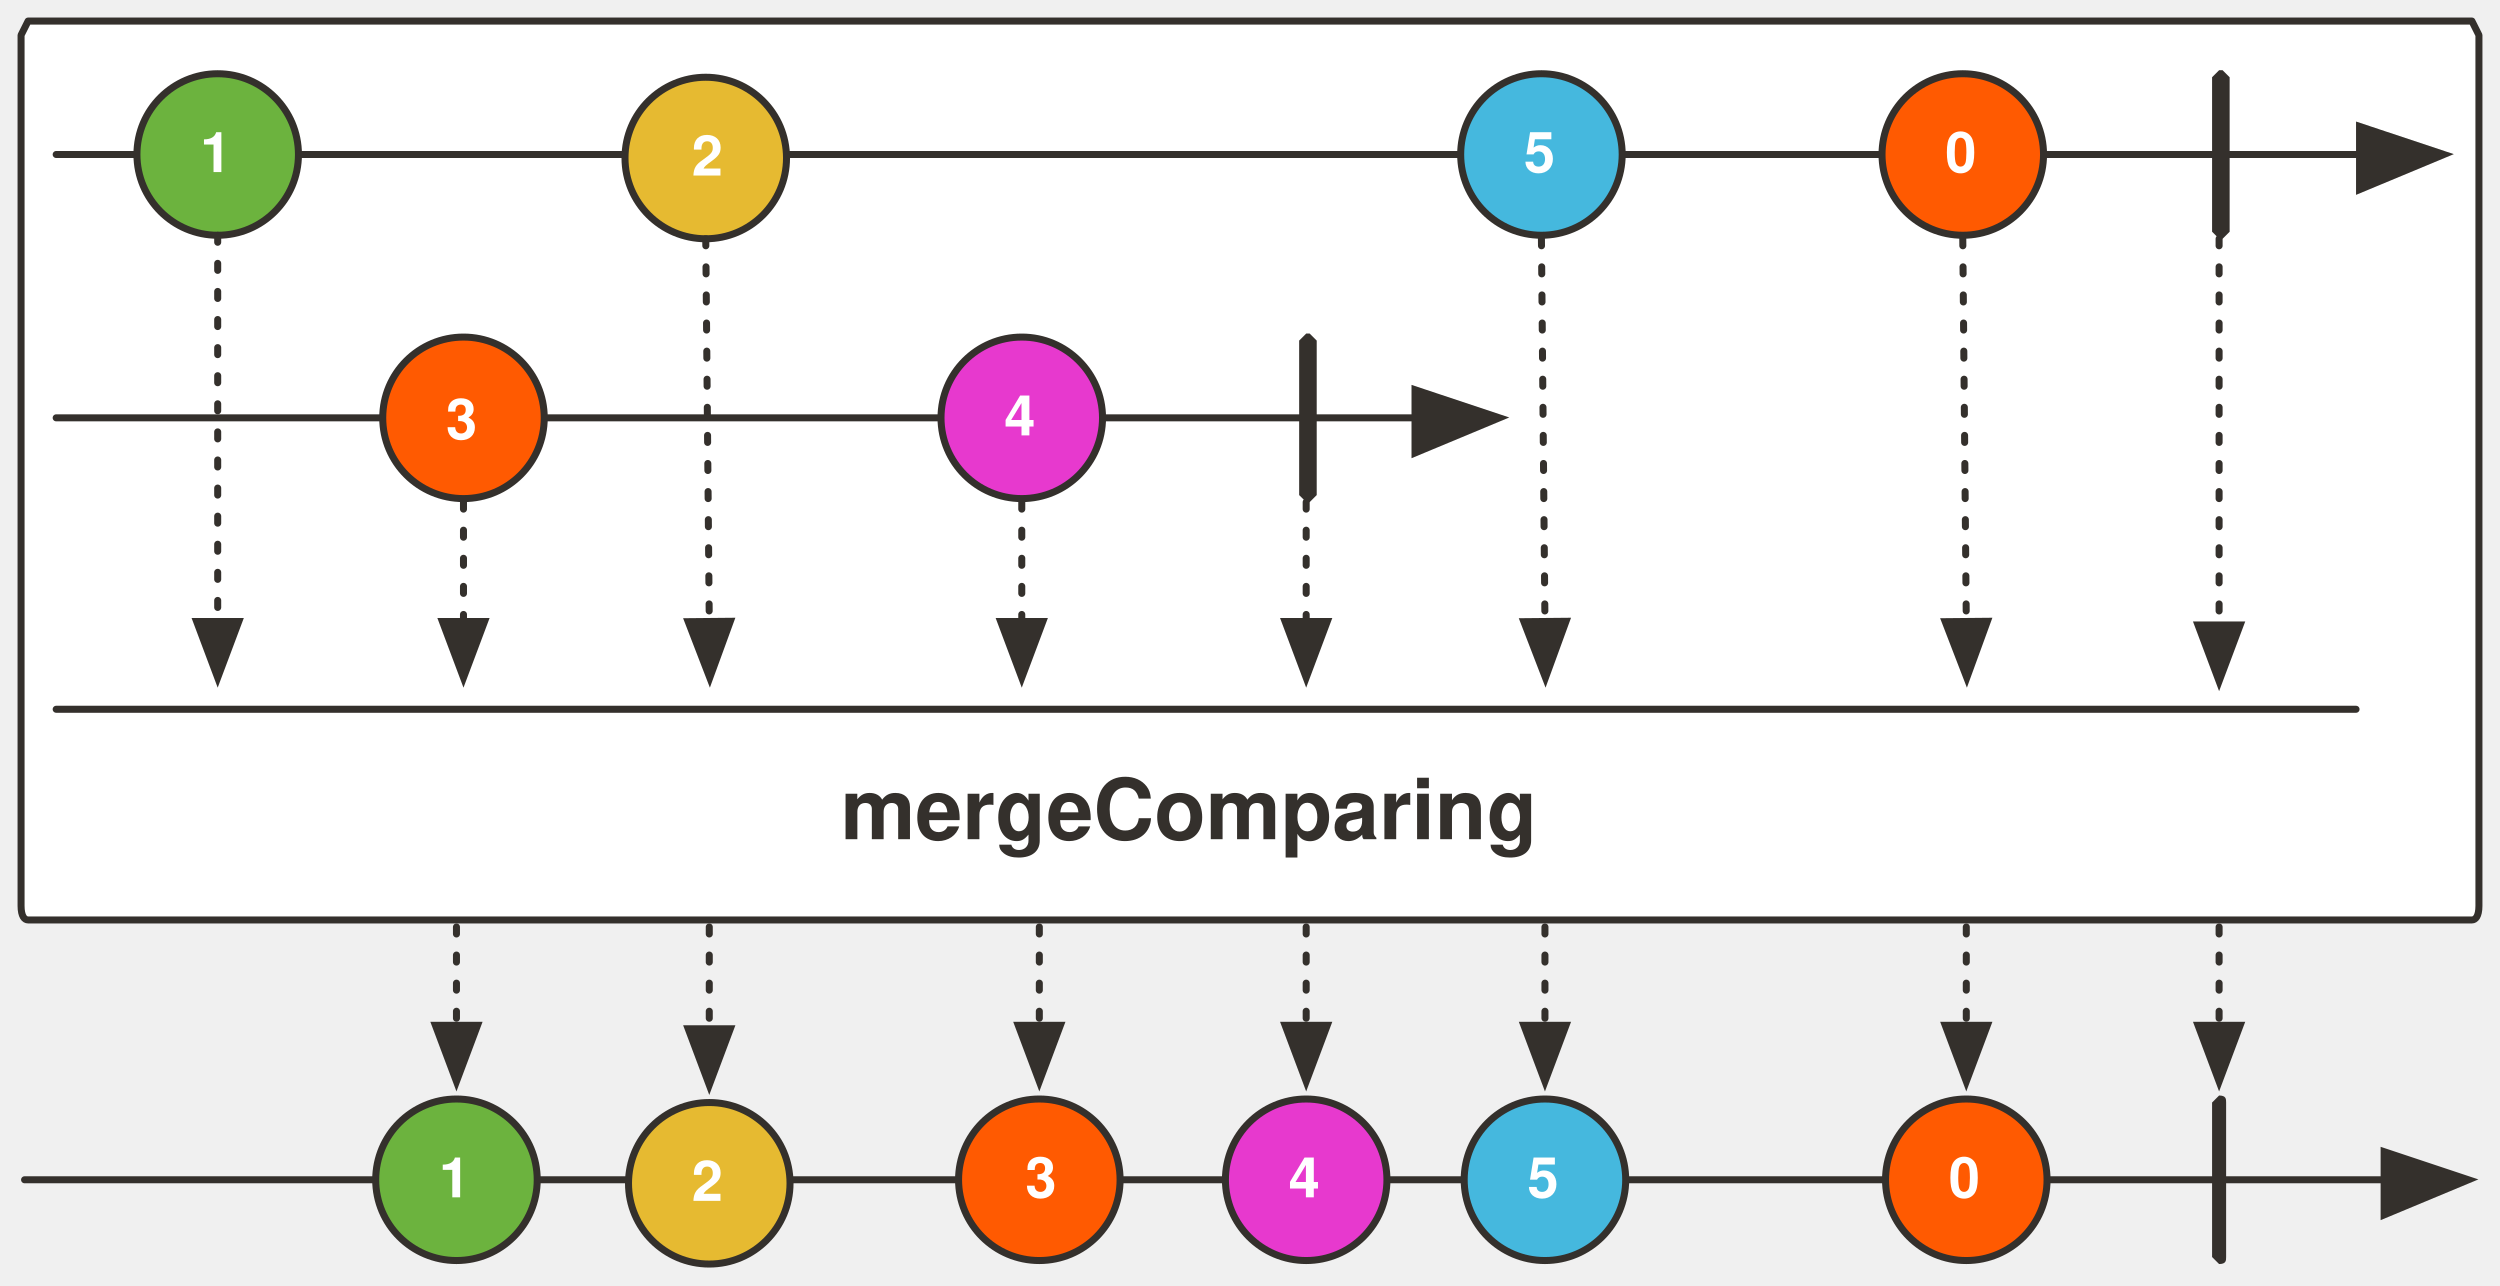
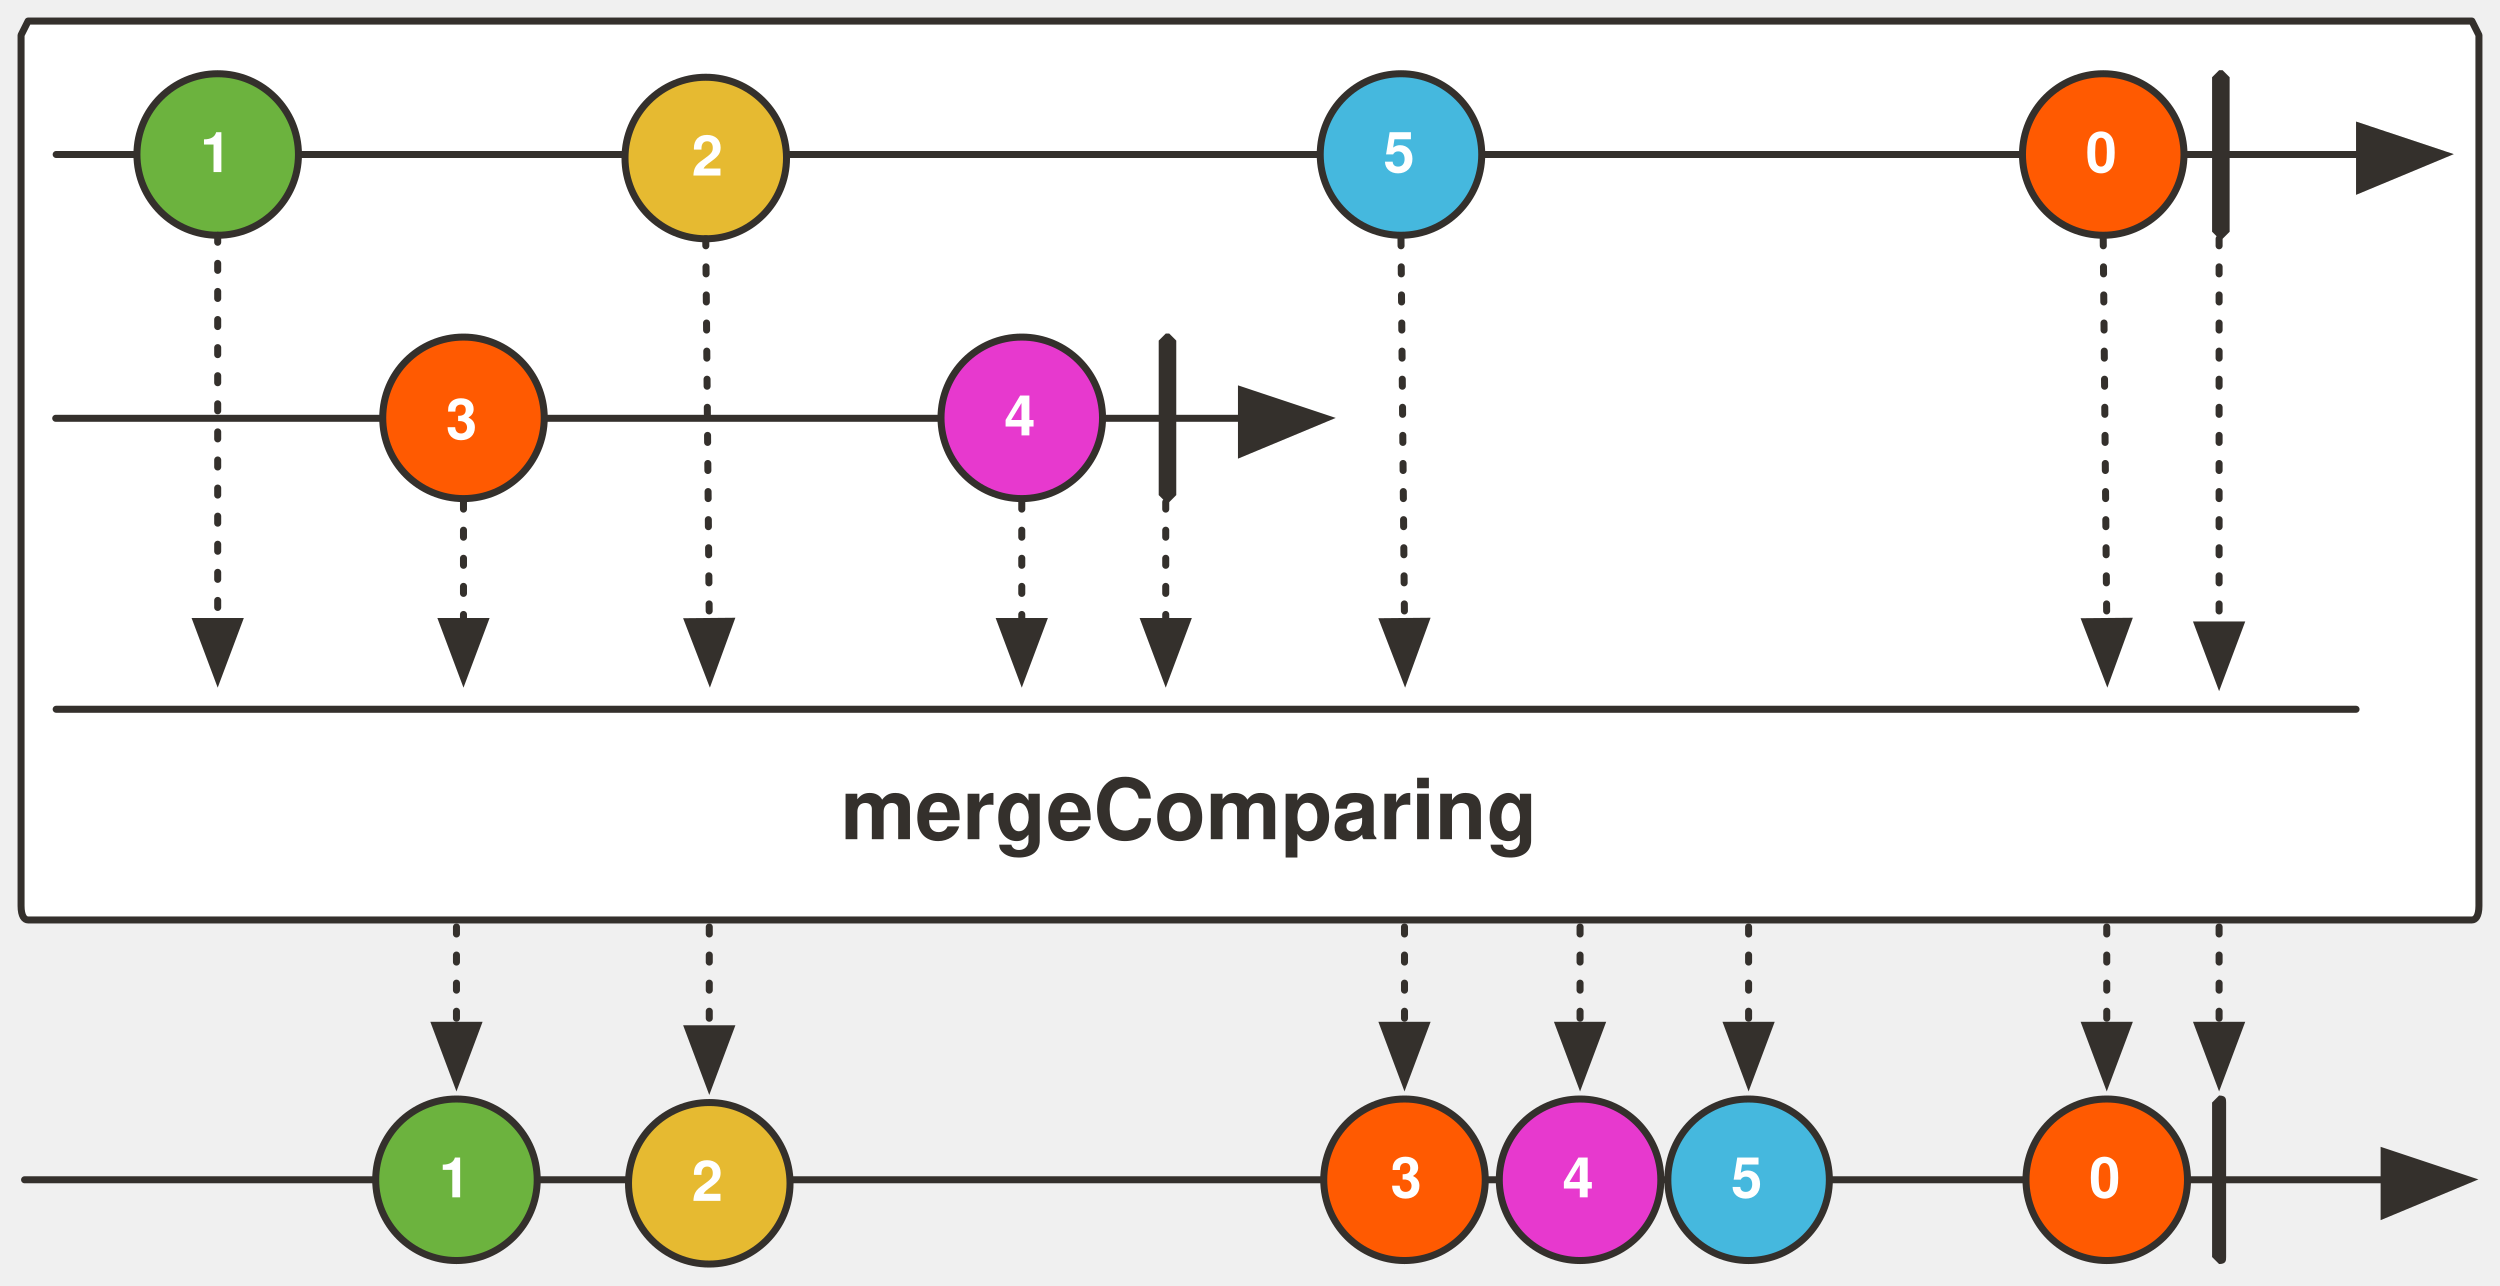
<svg xmlns="http://www.w3.org/2000/svg" viewBox="20 19 712 366" width="712" height="366">
  <defs>
    <marker orient="auto" overflow="visible" markerUnits="strokeWidth" id="a" stroke-miterlimit="10" viewBox="-1 -6 14 12" markerWidth="14" markerHeight="12" color="#34302c" stroke-linejoin="miter">
      <path d="M12 0 0-4v9z" fill="currentColor" stroke="currentColor" />
    </marker>
    <marker orient="auto" overflow="visible" markerUnits="strokeWidth" id="b" stroke-miterlimit="10" viewBox="-1 -5 11 10" markerWidth="11" markerHeight="10" color="#34302c" stroke-linejoin="miter">
      <path d="M8 0 0-3v6z" fill="currentColor" stroke="currentColor" />
    </marker>
  </defs>
  <path d="M28 25h696l2 4v248c0 3-1 4-2 4H28c-1 0-2-1-2-4V29z" fill="#fff" stroke="#34302c" stroke-width="2" stroke-linecap="round" stroke-linejoin="round" />
  <path d="M36 63h656" fill="none" stroke="#34302c" stroke-width="2" stroke-linecap="round" stroke-linejoin="round" marker-end="url(#a)" />
  <circle cy="63" cx="82" r="23" fill="#6cb33e" stroke="#34302c" stroke-width="2" stroke-linecap="round" stroke-linejoin="round" />
  <circle cy="64" cx="221" r="23" fill="#e6ba31" stroke="#34302c" stroke-width="2" stroke-linecap="round" stroke-linejoin="round" />
-   <circle cy="63" cx="459" r="23" fill="#45b8de" stroke="#34302c" stroke-width="2" stroke-linecap="round" stroke-linejoin="round" />
+   <circle cy="63" cx="419" r="23" fill="#45b8de" stroke="#34302c" stroke-width="2" stroke-linecap="round" stroke-linejoin="round" />
  <path d="M652 39h1l2 2v44l-2 2h-1l-2-2V41z" fill="#34302c" />
  <path d="M82 86v110" fill="none" stroke="#34302c" stroke-width="2" stroke-linecap="round" stroke-linejoin="round" stroke-dasharray="2,6" marker-end="url(#b)" />
  <path d="m221 87 1 109" fill="none" stroke="#34302c" stroke-width="2" stroke-linecap="round" stroke-linejoin="round" stroke-dasharray="2,6" marker-end="url(#b)" />
-   <path d="m459 87 1 109" fill="none" stroke="#34302c" stroke-width="2" stroke-linecap="round" stroke-linejoin="round" stroke-dasharray="2,6" marker-end="url(#b)" />
+   <path d="m419 87 1 109" fill="none" stroke="#34302c" stroke-width="2" stroke-linecap="round" stroke-linejoin="round" stroke-dasharray="2, 6" marker-end="url(#b)" />
  <path d="M652 87v110" fill="none" stroke="#34302c" stroke-width="2" stroke-linecap="round" stroke-linejoin="round" stroke-dasharray="2,6" marker-end="url(#b)" />
-   <path d="M36 138h387" fill="none" stroke="#34302c" stroke-width="2" stroke-linecap="round" stroke-linejoin="round" marker-end="url(#a)" />
+   <path d="M35.87 138.13h337.7" fill="none" stroke="#34302c" stroke-width="2" stroke-linecap="round" stroke-linejoin="round" marker-end="url(#a)" />
  <circle cy="138" cx="152" r="23" fill="#ff5a01" />
  <circle cy="138" cx="152" r="23" fill="none" stroke="#34302c" stroke-width="2" stroke-linecap="round" stroke-linejoin="round" />
  <circle cy="138" cx="311" r="23" fill="#e739ce" stroke="#34302c" stroke-width="2" stroke-linecap="round" stroke-linejoin="round" />
-   <path d="M392 114h1l2 2v44l-2 2h-1l-2-2v-44z" fill="#34302c" />
-   <path d="M392 162v34" fill="none" stroke="#34302c" stroke-width="2" stroke-linecap="round" stroke-linejoin="round" stroke-dasharray="2,6" marker-end="url(#b)" />
+   <path d="M352 114h1l2 2v44l-2 2h-1l-2-2v-44z" fill="#34302c" />
+   <path d="M352 162v34" fill="none" stroke="#34302c" stroke-width="2" stroke-linecap="round" stroke-linejoin="round" stroke-dasharray="2, 6" marker-end="url(#b)" />
  <path d="M311 162v34" fill="none" stroke="#34302c" stroke-width="2" stroke-linecap="round" stroke-linejoin="round" stroke-dasharray="2,6" marker-end="url(#b)" />
  <path d="M152 162v34" fill="none" stroke="#34302c" stroke-width="2" stroke-linecap="round" stroke-linejoin="round" stroke-dasharray="2,6" marker-end="url(#b)" />
  <path d="M27 355h672" fill="none" stroke="#34302c" stroke-width="2" stroke-linecap="round" stroke-linejoin="round" marker-end="url(#a)" />
  <circle cy="355" cx="150" r="23" fill="#6cb33e" stroke="#34302c" stroke-width="2" stroke-linecap="round" stroke-linejoin="round" />
  <circle cy="356" cx="222" r="23" fill="#e6ba31" stroke="#34302c" stroke-width="2" stroke-linecap="round" stroke-linejoin="round" />
-   <circle cy="355" cx="460" r="23" fill="#45b8de" stroke="#34302c" stroke-width="2" stroke-linecap="round" stroke-linejoin="round" />
+   <circle cy="355" cx="518" r="23" fill="#45b8de" stroke="#34302c" stroke-width="2" stroke-linecap="round" stroke-linejoin="round" />
  <path d="M652 331c2 0 2 1 2 2v44c0 1 0 2-2 2l-2-2v-44z" fill="#34302c" />
  <path d="M150 283v28" fill="none" stroke="#34302c" stroke-width="2" stroke-linecap="round" stroke-linejoin="round" stroke-dasharray="2,6" marker-end="url(#b)" />
  <path d="M222 283v29" fill="none" stroke="#34302c" stroke-width="2" stroke-linecap="round" stroke-linejoin="round" stroke-dasharray="2,6" marker-end="url(#b)" />
-   <path d="M460 283v28" fill="none" stroke="#34302c" stroke-width="2" stroke-linecap="round" stroke-linejoin="round" stroke-dasharray="2,6" marker-end="url(#b)" />
+   <path d="M518 283v28" fill="none" stroke="#34302c" stroke-width="2" stroke-linecap="round" stroke-linejoin="round" stroke-dasharray="2, 6" marker-end="url(#b)" />
  <path d="M652 283v28" fill="none" stroke="#34302c" stroke-width="2" stroke-linecap="round" stroke-linejoin="round" stroke-dasharray="2,6" marker-end="url(#b)" />
-   <circle cy="355" cx="316" r="23" fill="#ff5a01" stroke="#34302c" stroke-width="2" stroke-linecap="round" stroke-linejoin="round" />
-   <circle cy="355" cx="392" r="23" fill="#e739ce" stroke="#34302c" stroke-width="2" stroke-linecap="round" stroke-linejoin="round" />
-   <path d="M392 283v28" fill="none" stroke="#34302c" stroke-width="2" stroke-linecap="round" stroke-linejoin="round" stroke-dasharray="2,6" marker-end="url(#b)" />
-   <path d="M316 283v28" fill="none" stroke="#34302c" stroke-width="2" stroke-linecap="round" stroke-linejoin="round" stroke-dasharray="2,6" marker-end="url(#b)" />
+   <circle cy="355" cx="420" r="23" fill="#ff5a01" stroke="#34302c" stroke-width="2" stroke-linecap="round" stroke-linejoin="round" />
+   <circle cy="355" cx="470" r="23" fill="#e739ce" stroke="#34302c" stroke-width="2" stroke-linecap="round" stroke-linejoin="round" />
+   <path d="M470 283v28" fill="none" stroke="#34302c" stroke-width="2" stroke-linecap="round" stroke-linejoin="round" stroke-dasharray="2, 6" marker-end="url(#b)" />
+   <path d="M420 283v28" fill="none" stroke="#34302c" stroke-width="2" stroke-linecap="round" stroke-linejoin="round" stroke-dasharray="2, 6" marker-end="url(#b)" />
  <text y="344" x="131" fill="#fff">
    <tspan font-size="16" font-weight="700" x="145" y="360" font-family="Tahoma,'Nimbus Sans L'">1</tspan>
  </text>
-   <text y="344" x="298" fill="#fff">
-     <tspan font-size="16" font-weight="700" x="312" y="360" font-family="Tahoma,'Nimbus Sans L'">3</tspan>
+   <text y="344" x="402" fill="#fff">
+     <tspan font-size="16" font-weight="700" x="416" y="360" font-family="Tahoma, 'Nimbus Sans L'">3</tspan>
  </text>
-   <text y="344" x="441" fill="#fff">
-     <tspan font-size="16" font-weight="700" x="455" y="360" font-family="Tahoma,'Nimbus Sans L'">5</tspan>
+   <text y="344" x="499" fill="#fff">
+     <tspan font-size="16" font-weight="700" x="513" y="360" font-family="Tahoma, 'Nimbus Sans L'">5</tspan>
  </text>
  <text y="345" x="203" fill="#fff">
    <tspan font-size="16" font-weight="700" x="217" y="361" font-family="Tahoma,'Nimbus Sans L'">2</tspan>
  </text>
-   <text y="344" x="373" fill="#fff">
-     <tspan font-size="16" font-weight="700" x="387" y="360" font-family="Tahoma,'Nimbus Sans L'">4</tspan>
+   <text y="344" x="451" fill="#fff">
+     <tspan font-size="16" font-weight="700" x="465" y="360" font-family="Tahoma, 'Nimbus Sans L'">4</tspan>
  </text>
  <path d="M36 221h655" fill="none" stroke="#34302c" stroke-width="2" stroke-linecap="round" stroke-linejoin="round" />
  <text x="63" y="52" fill="#fff">
    <tspan y="68" x="77" font-weight="700" font-size="16" font-family="Tahoma,'Nimbus Sans L'">1</tspan>
  </text>
  <text x="133" y="128" fill="#fff">
    <tspan y="144" x="147" font-weight="700" font-size="16" font-family="Tahoma,'Nimbus Sans L'">3</tspan>
  </text>
-   <text x="440" y="52" fill="#fff">
-     <tspan y="68" x="454" font-weight="700" font-size="16" font-family="Tahoma,'Nimbus Sans L'">5</tspan>
+   <text x="400" y="52" fill="#fff">
+     <tspan y="68" x="414" font-weight="700" font-size="16" font-family="Tahoma, 'Nimbus Sans L'">5</tspan>
  </text>
  <text x="203" y="53" fill="#fff">
    <tspan y="69" x="217" font-weight="700" font-size="16" font-family="Tahoma,'Nimbus Sans L'">2</tspan>
  </text>
  <text x="292" y="127" fill="#fff">
    <tspan y="143" x="306" font-weight="700" font-size="16" font-family="Tahoma,'Nimbus Sans L'">4</tspan>
  </text>
-   <circle cx="579" cy="63" r="23" fill="#ff5a01" stroke="#34302c" stroke-width="2" stroke-linecap="round" stroke-linejoin="round" />
-   <text y="52" x="560" fill="#fff">
-     <tspan font-size="16" font-weight="700" x="574" y="68" font-family="Tahoma,'Nimbus Sans L'">0</tspan>
+   <circle cx="619" cy="63" r="23" fill="#ff5a01" stroke="#34302c" stroke-width="2" stroke-linecap="round" stroke-linejoin="round" />
+   <text y="52" x="600" fill="#fff">
+     <tspan font-size="16" font-weight="700" x="614" y="68" font-family="Tahoma, 'Nimbus Sans L'">0</tspan>
  </text>
-   <circle cx="580" cy="355" r="23" fill="#ff5a01" stroke="#34302c" stroke-width="2" stroke-linecap="round" stroke-linejoin="round" />
-   <path d="M580 283v28" fill="none" stroke="#34302c" stroke-width="2" stroke-linecap="round" stroke-linejoin="round" stroke-dasharray="2,6" marker-end="url(#b)" />
-   <text x="561" y="344" fill="#fff">
-     <tspan y="360" x="575" font-weight="700" font-size="16" font-family="Tahoma,'Nimbus Sans L'">0</tspan>
+   <circle cx="620" cy="355" r="23" fill="#ff5a01" stroke="#34302c" stroke-width="2" stroke-linecap="round" stroke-linejoin="round" />
+   <path d="M620 283v28" fill="none" stroke="#34302c" stroke-width="2" stroke-linecap="round" stroke-linejoin="round" stroke-dasharray="2, 6" marker-end="url(#b)" />
+   <text x="601" y="344" fill="#fff">
+     <tspan y="360" x="615" font-weight="700" font-size="16" font-family="Tahoma, 'Nimbus Sans L'">0</tspan>
  </text>
-   <path d="m579 87 1 109" fill="none" stroke="#34302c" stroke-width="2" stroke-linecap="round" stroke-linejoin="round" stroke-dasharray="2,6" marker-end="url(#b)" />
+   <path d="m619 87 1 109" fill="none" stroke="#34302c" stroke-width="2" stroke-linecap="round" stroke-linejoin="round" stroke-dasharray="2, 6" marker-end="url(#b)" />
  <text x="8.38" y="236" fill="#34302c">
    <tspan font-size="24" font-weight="700" x="259.38" y="258" font-family="Tahoma, 'Nimbus Sans L'">mergeComparing</tspan>
  </text>
</svg>
